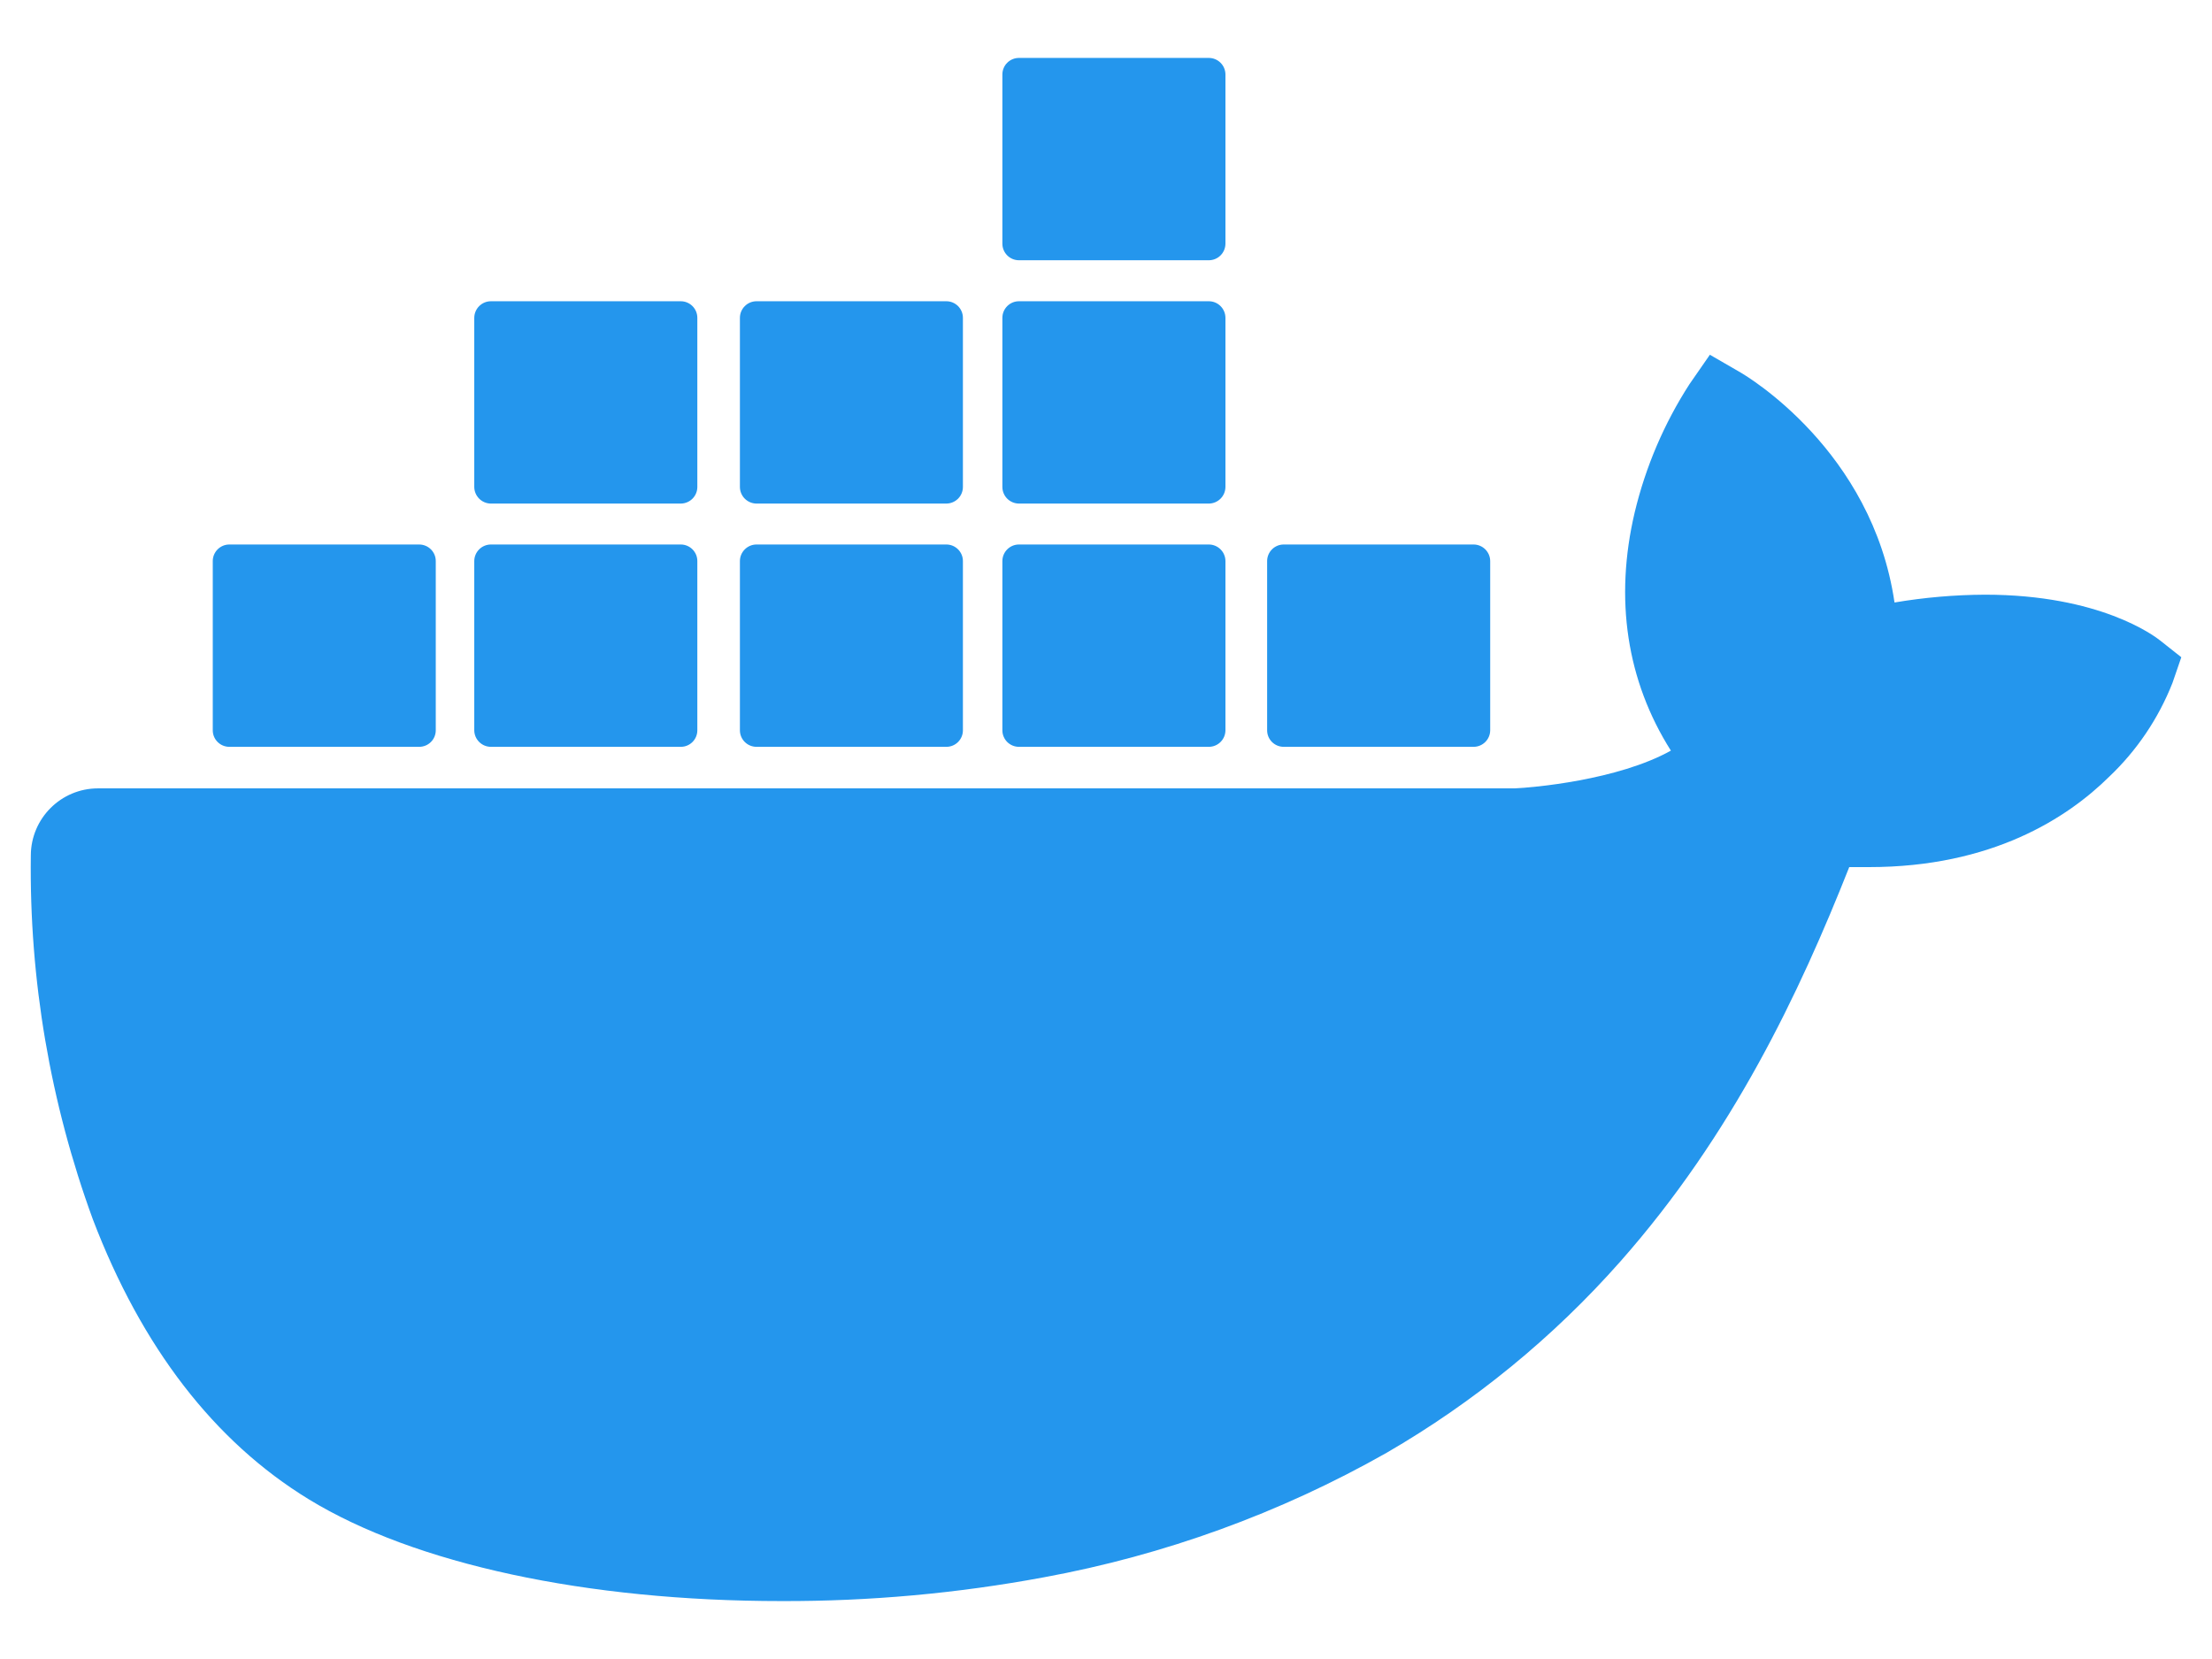
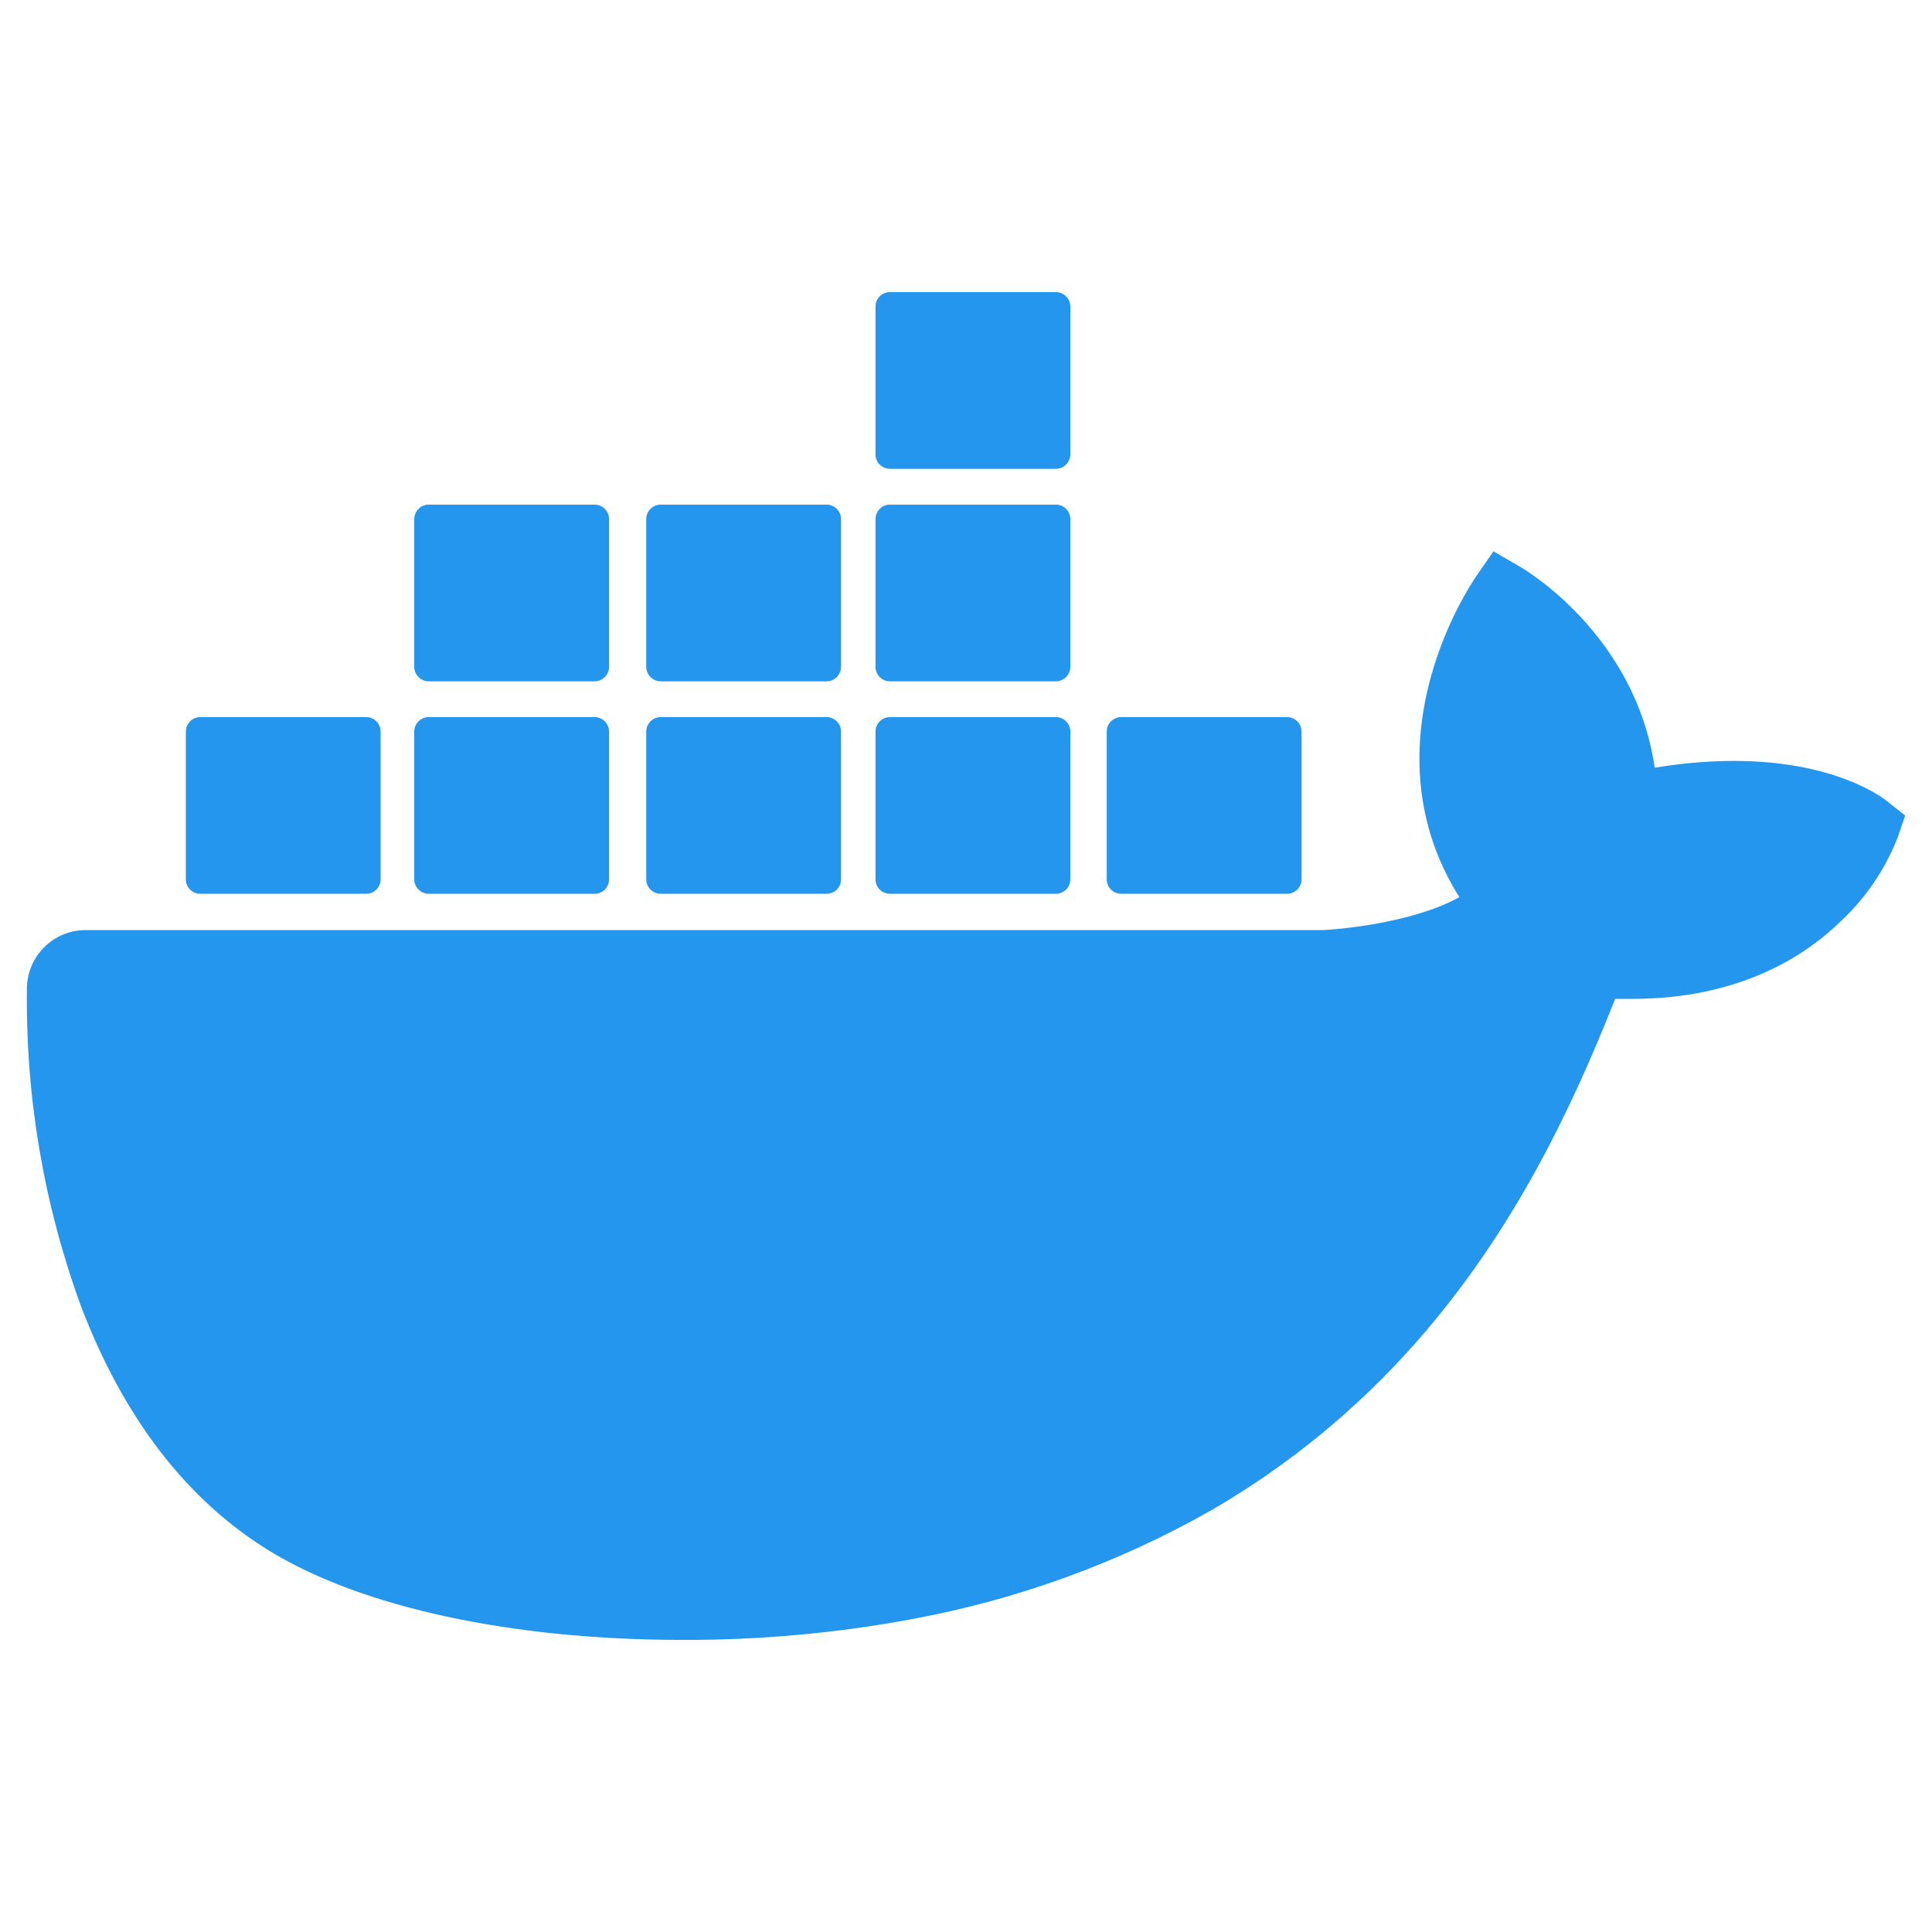
- <svg xmlns="http://www.w3.org/2000/svg" width="32" height="24" viewBox="0 0 32 24" fill="none">
+ <svg xmlns="http://www.w3.org/2000/svg" width="80" height="80" viewBox="0 0 32 24" fill="none">
  <path d="M31.249 9.265C31.164 9.198 30.377 8.603 28.715 8.603C28.277 8.605 27.839 8.643 27.407 8.716C27.085 6.512 25.263 5.438 25.182 5.39L24.736 5.132L24.442 5.556C24.075 6.124 23.807 6.751 23.649 7.41C23.352 8.668 23.533 9.849 24.172 10.859C23.4 11.289 22.162 11.395 21.912 11.405H1.418C0.883 11.405 0.449 11.838 0.446 12.373C0.422 14.168 0.726 15.953 1.343 17.639C2.049 19.49 3.1 20.854 4.466 21.689C5.997 22.626 8.485 23.162 11.305 23.162C12.579 23.166 13.85 23.051 15.102 22.818C16.843 22.498 18.519 21.89 20.059 21.017C21.328 20.282 22.47 19.348 23.442 18.248C25.065 16.411 26.032 14.364 26.752 12.544H27.038C28.816 12.544 29.909 11.833 30.512 11.237C30.913 10.857 31.225 10.394 31.428 9.88L31.556 9.508L31.249 9.265Z" fill="#2496ED" />
  <path d="M3.318 10.804H6.064C6.197 10.804 6.304 10.697 6.304 10.565V8.118C6.305 7.986 6.198 7.878 6.065 7.877C6.065 7.877 6.065 7.877 6.064 7.877H3.318C3.185 7.877 3.078 7.985 3.078 8.117V8.118V10.565C3.078 10.697 3.185 10.804 3.318 10.804Z" fill="#2496ED" />
  <path d="M7.102 10.804H9.849C9.981 10.804 10.088 10.697 10.088 10.565V8.118C10.089 7.986 9.982 7.878 9.85 7.877C9.849 7.877 9.849 7.877 9.848 7.877H7.102C6.969 7.877 6.861 7.985 6.861 8.118V10.565C6.862 10.697 6.97 10.804 7.102 10.804Z" fill="#2496ED" />
  <path d="M10.944 10.804H13.691C13.823 10.804 13.93 10.697 13.93 10.565V8.118C13.931 7.986 13.824 7.878 13.692 7.877C13.691 7.877 13.691 7.877 13.69 7.877H10.944C10.812 7.877 10.704 7.985 10.704 8.117V8.118V10.565C10.704 10.697 10.812 10.804 10.944 10.804Z" fill="#2496ED" />
  <path d="M14.741 10.804H17.487C17.62 10.804 17.727 10.697 17.728 10.565V8.118C17.728 7.985 17.62 7.877 17.487 7.877H14.741C14.608 7.877 14.501 7.985 14.501 8.117V8.118V10.565C14.501 10.697 14.608 10.804 14.741 10.804Z" fill="#2496ED" />
  <path d="M7.102 7.285H9.848C9.981 7.284 10.088 7.177 10.088 7.044V4.598C10.088 4.466 9.981 4.358 9.848 4.358H7.102C6.97 4.358 6.862 4.465 6.861 4.598V7.044C6.862 7.177 6.969 7.284 7.102 7.285Z" fill="#2496ED" />
  <path d="M10.944 7.285H13.69C13.823 7.284 13.93 7.177 13.93 7.044V4.598C13.93 4.466 13.823 4.358 13.69 4.358H10.944C10.812 4.358 10.704 4.466 10.704 4.598V7.044C10.704 7.177 10.812 7.284 10.944 7.285Z" fill="#2496ED" />
  <path d="M14.741 7.285H17.487C17.62 7.284 17.727 7.177 17.728 7.044V4.598C17.727 4.465 17.62 4.358 17.487 4.358H14.741C14.608 4.358 14.501 4.466 14.501 4.598V7.044C14.501 7.177 14.608 7.284 14.741 7.285Z" fill="#2496ED" />
  <path d="M14.741 3.765H17.487C17.62 3.765 17.727 3.658 17.728 3.525V1.077C17.727 0.945 17.62 0.838 17.487 0.838H14.741C14.608 0.838 14.501 0.945 14.501 1.077V3.525C14.501 3.657 14.608 3.765 14.741 3.765Z" fill="#2496ED" />
  <path d="M18.571 10.804H21.317C21.45 10.804 21.557 10.697 21.558 10.565V8.118C21.558 7.985 21.45 7.877 21.317 7.877H18.571C18.438 7.877 18.331 7.985 18.331 8.117V8.118V10.565C18.331 10.697 18.438 10.804 18.571 10.804Z" fill="#2496ED" />
</svg>
